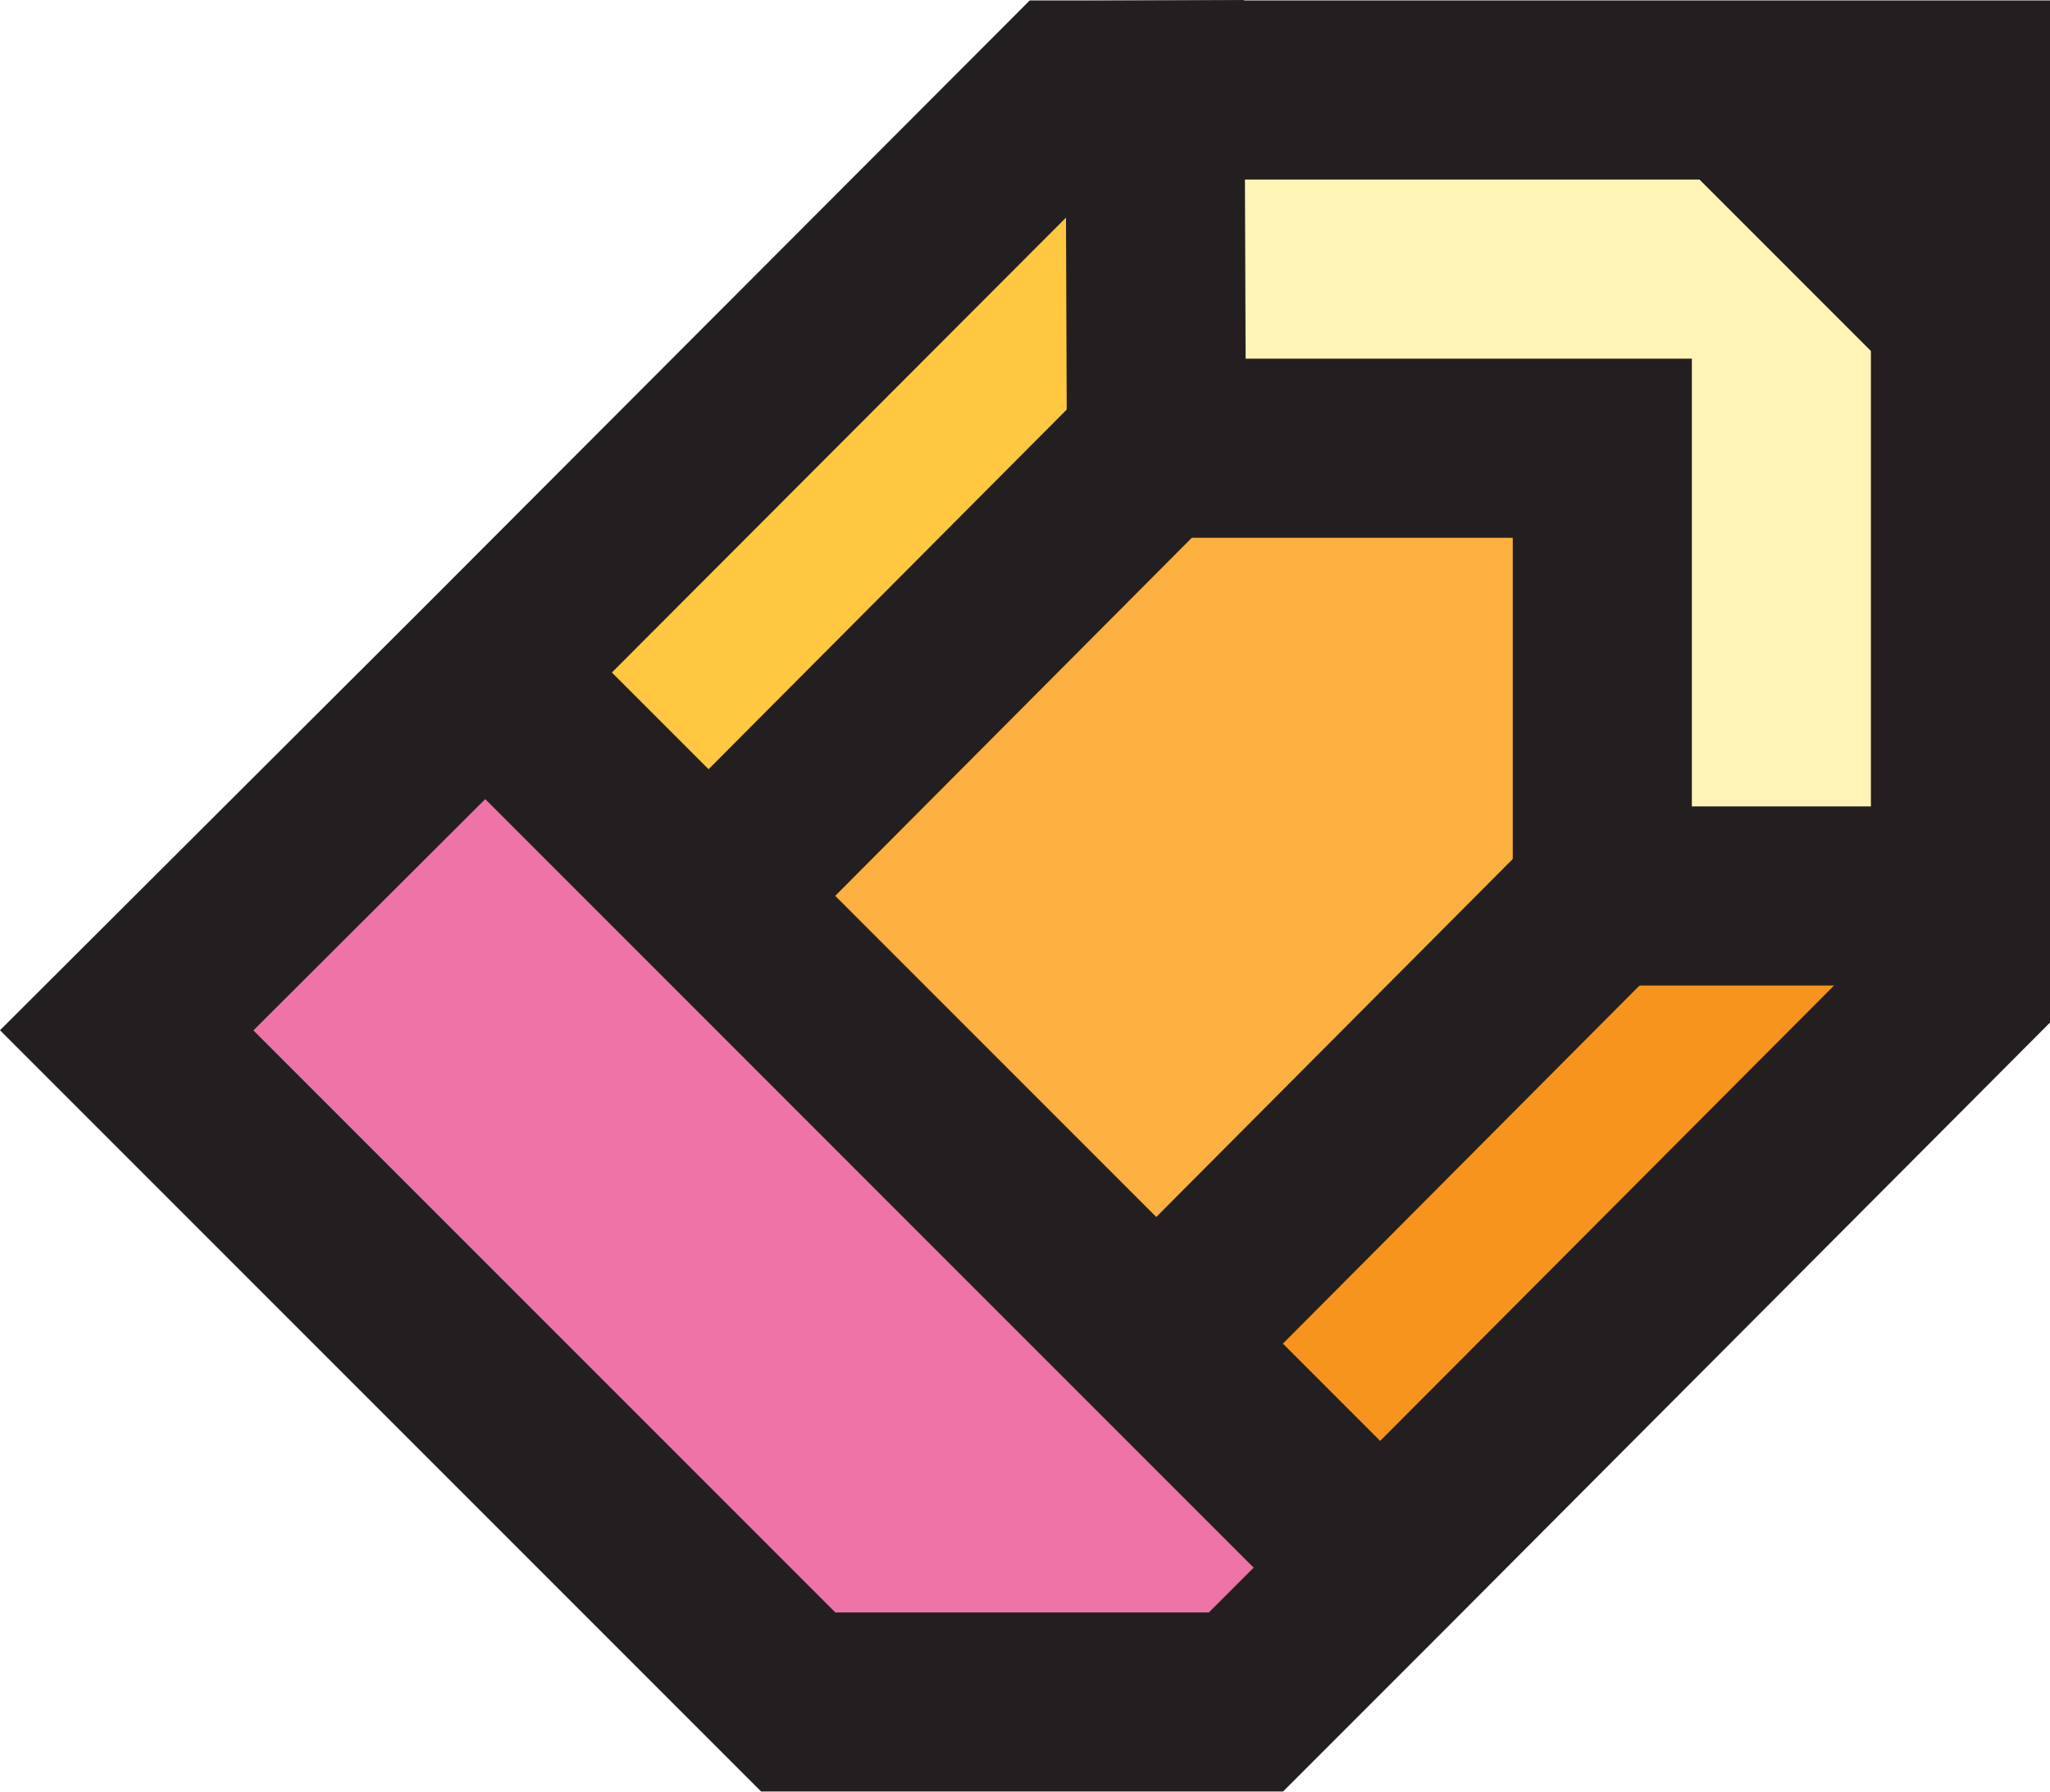
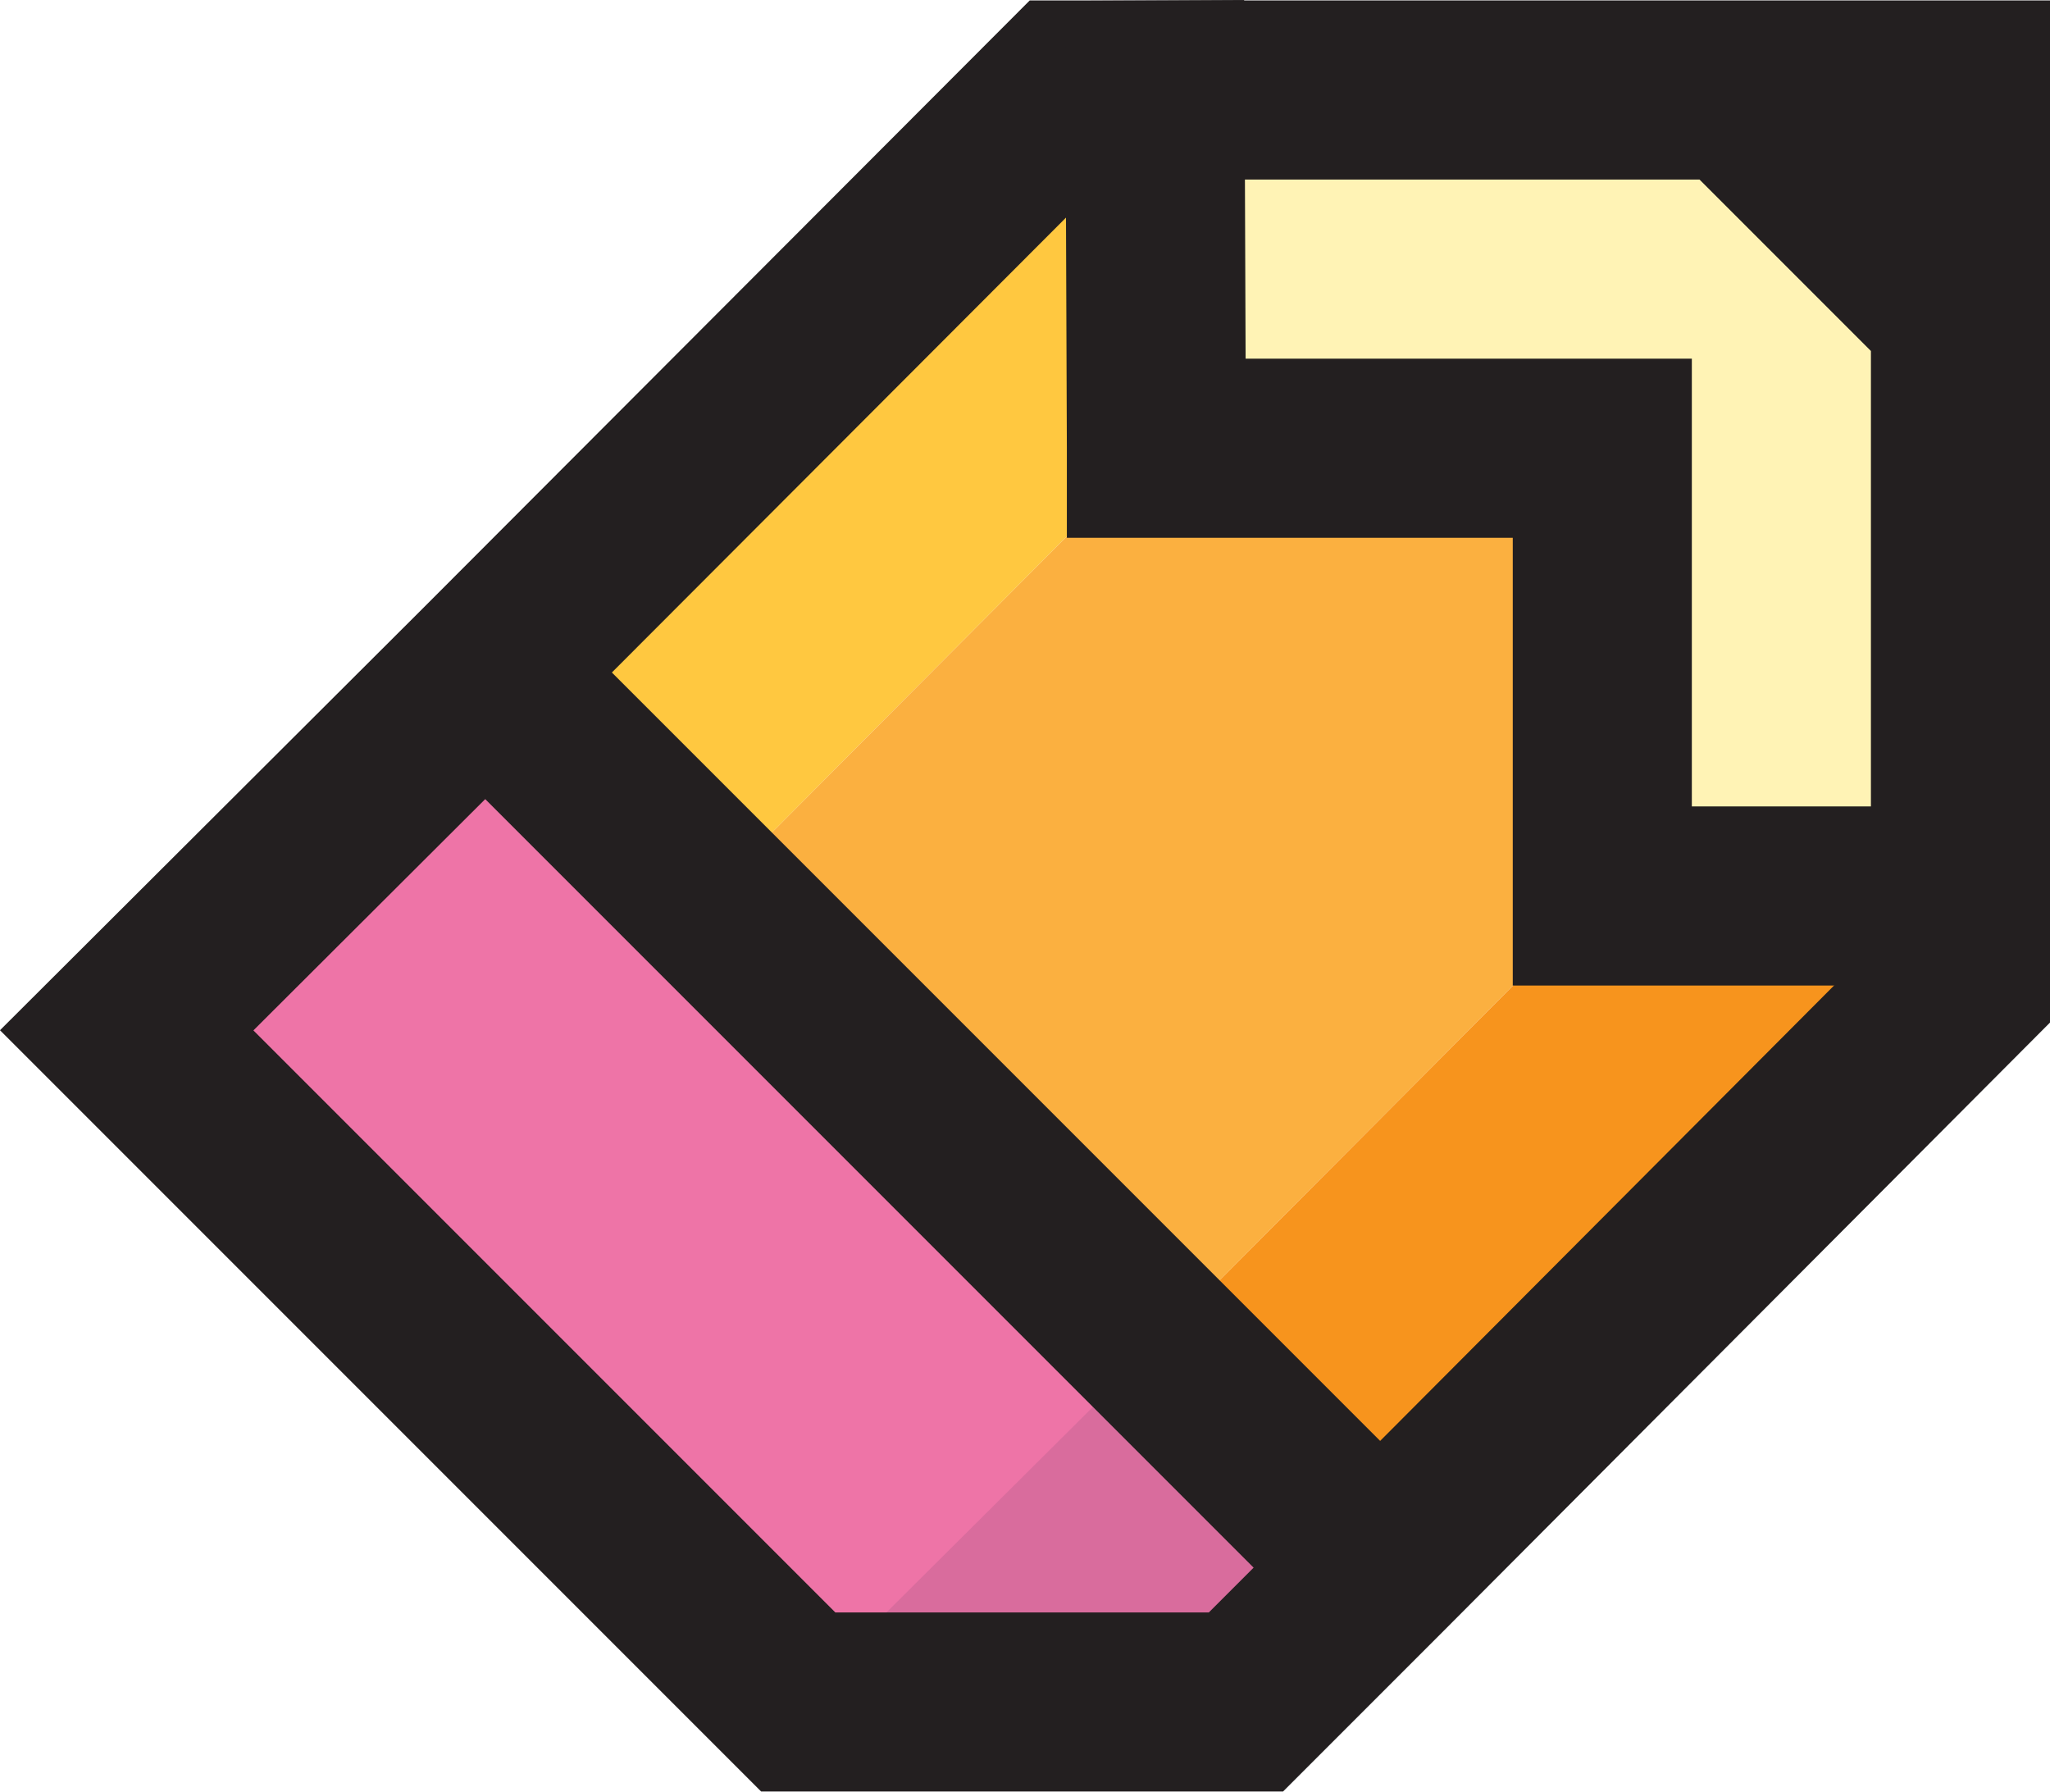
<svg xmlns="http://www.w3.org/2000/svg" viewBox="0 0 45.79 40.01">
-   <path d="m2.83 23.01 8.01-7.99 4.99 4.99 10 10 5 5-3 3h-5-5z" fill="#ee74a7" />
-   <path d="m10.84 15.02 12.99-13.01h1.97l.03 7.98h-.02l-9.98 10.02z" fill="#ffc840" />
-   <path d="m15.83 20.01 9.98-10.02h.02v.02h9.96v10l-9.96 10z" fill="#fbb040" />
-   <path d="m25.83 9.99-.03-7.98h12.99l5 5v13h-8v-10h-9.96z" fill="#fff3b5" />
-   <path d="m25.83 30.01 9.96-10h8v2l-12.96 13z" fill="#f7941d" />
-   <g fill="none" stroke="#231f20" stroke-miterlimit="10" stroke-width="4">
-     <path d="m30.83 35.01-3 3h-5-5l-15-15 8.01-7.99 12.99-13.01h1.97 12.99 5v5 13 2z" />
-     <path d="m30.83 35.01-5-5-10-10-4.99-4.99-.01-.01" />
-     <path d="m43.79 7.01-5-5" />
-     <path d="m25.79.01.01 2 .03 7.98v.02h9.96v10h8 2" />
-     <path d="m25.83 30.01 9.96-10" />
-     <path d="m25.81 9.99-9.98 10.02" />
+   <defs>
+     <style>
+       .cls-7 {
+         fill: none;
+         stroke: #231f20;
+         stroke-miterlimit: 10;
+         stroke-width: 4px
+       }
+     </style>
+   </defs>
+   <g id="Layer_2" data-name="Layer 2">
+     <g id="Erase">
+       <path fill="#ee74a7" d="M2.83 23.01l8.01-7.99 4.99 4.99 10 10 5 5-3 3h-10l-15-15z" />
+       <path fill="#ffc840" d="M10.84 15.02L23.83 2.01h1.97l.03 7.98h-.02l-9.98 10.02-4.99-4.99z" />
+       <path fill="#fbb040" d="M15.83 20.01l9.98-10.02h.02v.02h9.96v10l-9.96 10-10-10z" />
+       <path fill="#fff3b5" d="M25.83 9.99l-.03-7.98h12.99l5 5v13h-8v-10h-9.96v-.02z" />
+       <path fill="#f7941d" d="M25.83 30.01l9.96-10h8v2l-12.96 13-5-5z" />
+       <path fill="#d96c9d" d="M17.79 38.01l8.04-8 5 5-3 3H17.79z" />
+       <path class="cls-7" d="M30.83 35.01l-3 3h-10l-15-15 8.01-7.99L23.83 2.01h19.96v20l-12.96 13zM30.83 35.01l-5-5-10-10-4.99-4.99-.01-.01M43.79 7.01l-5-5" />
+       <path class="cls-7" d="M25.79.01l.01 2 .03 7.98v.02h9.96v10h10" />
+     </g>
  </g>
</svg>
